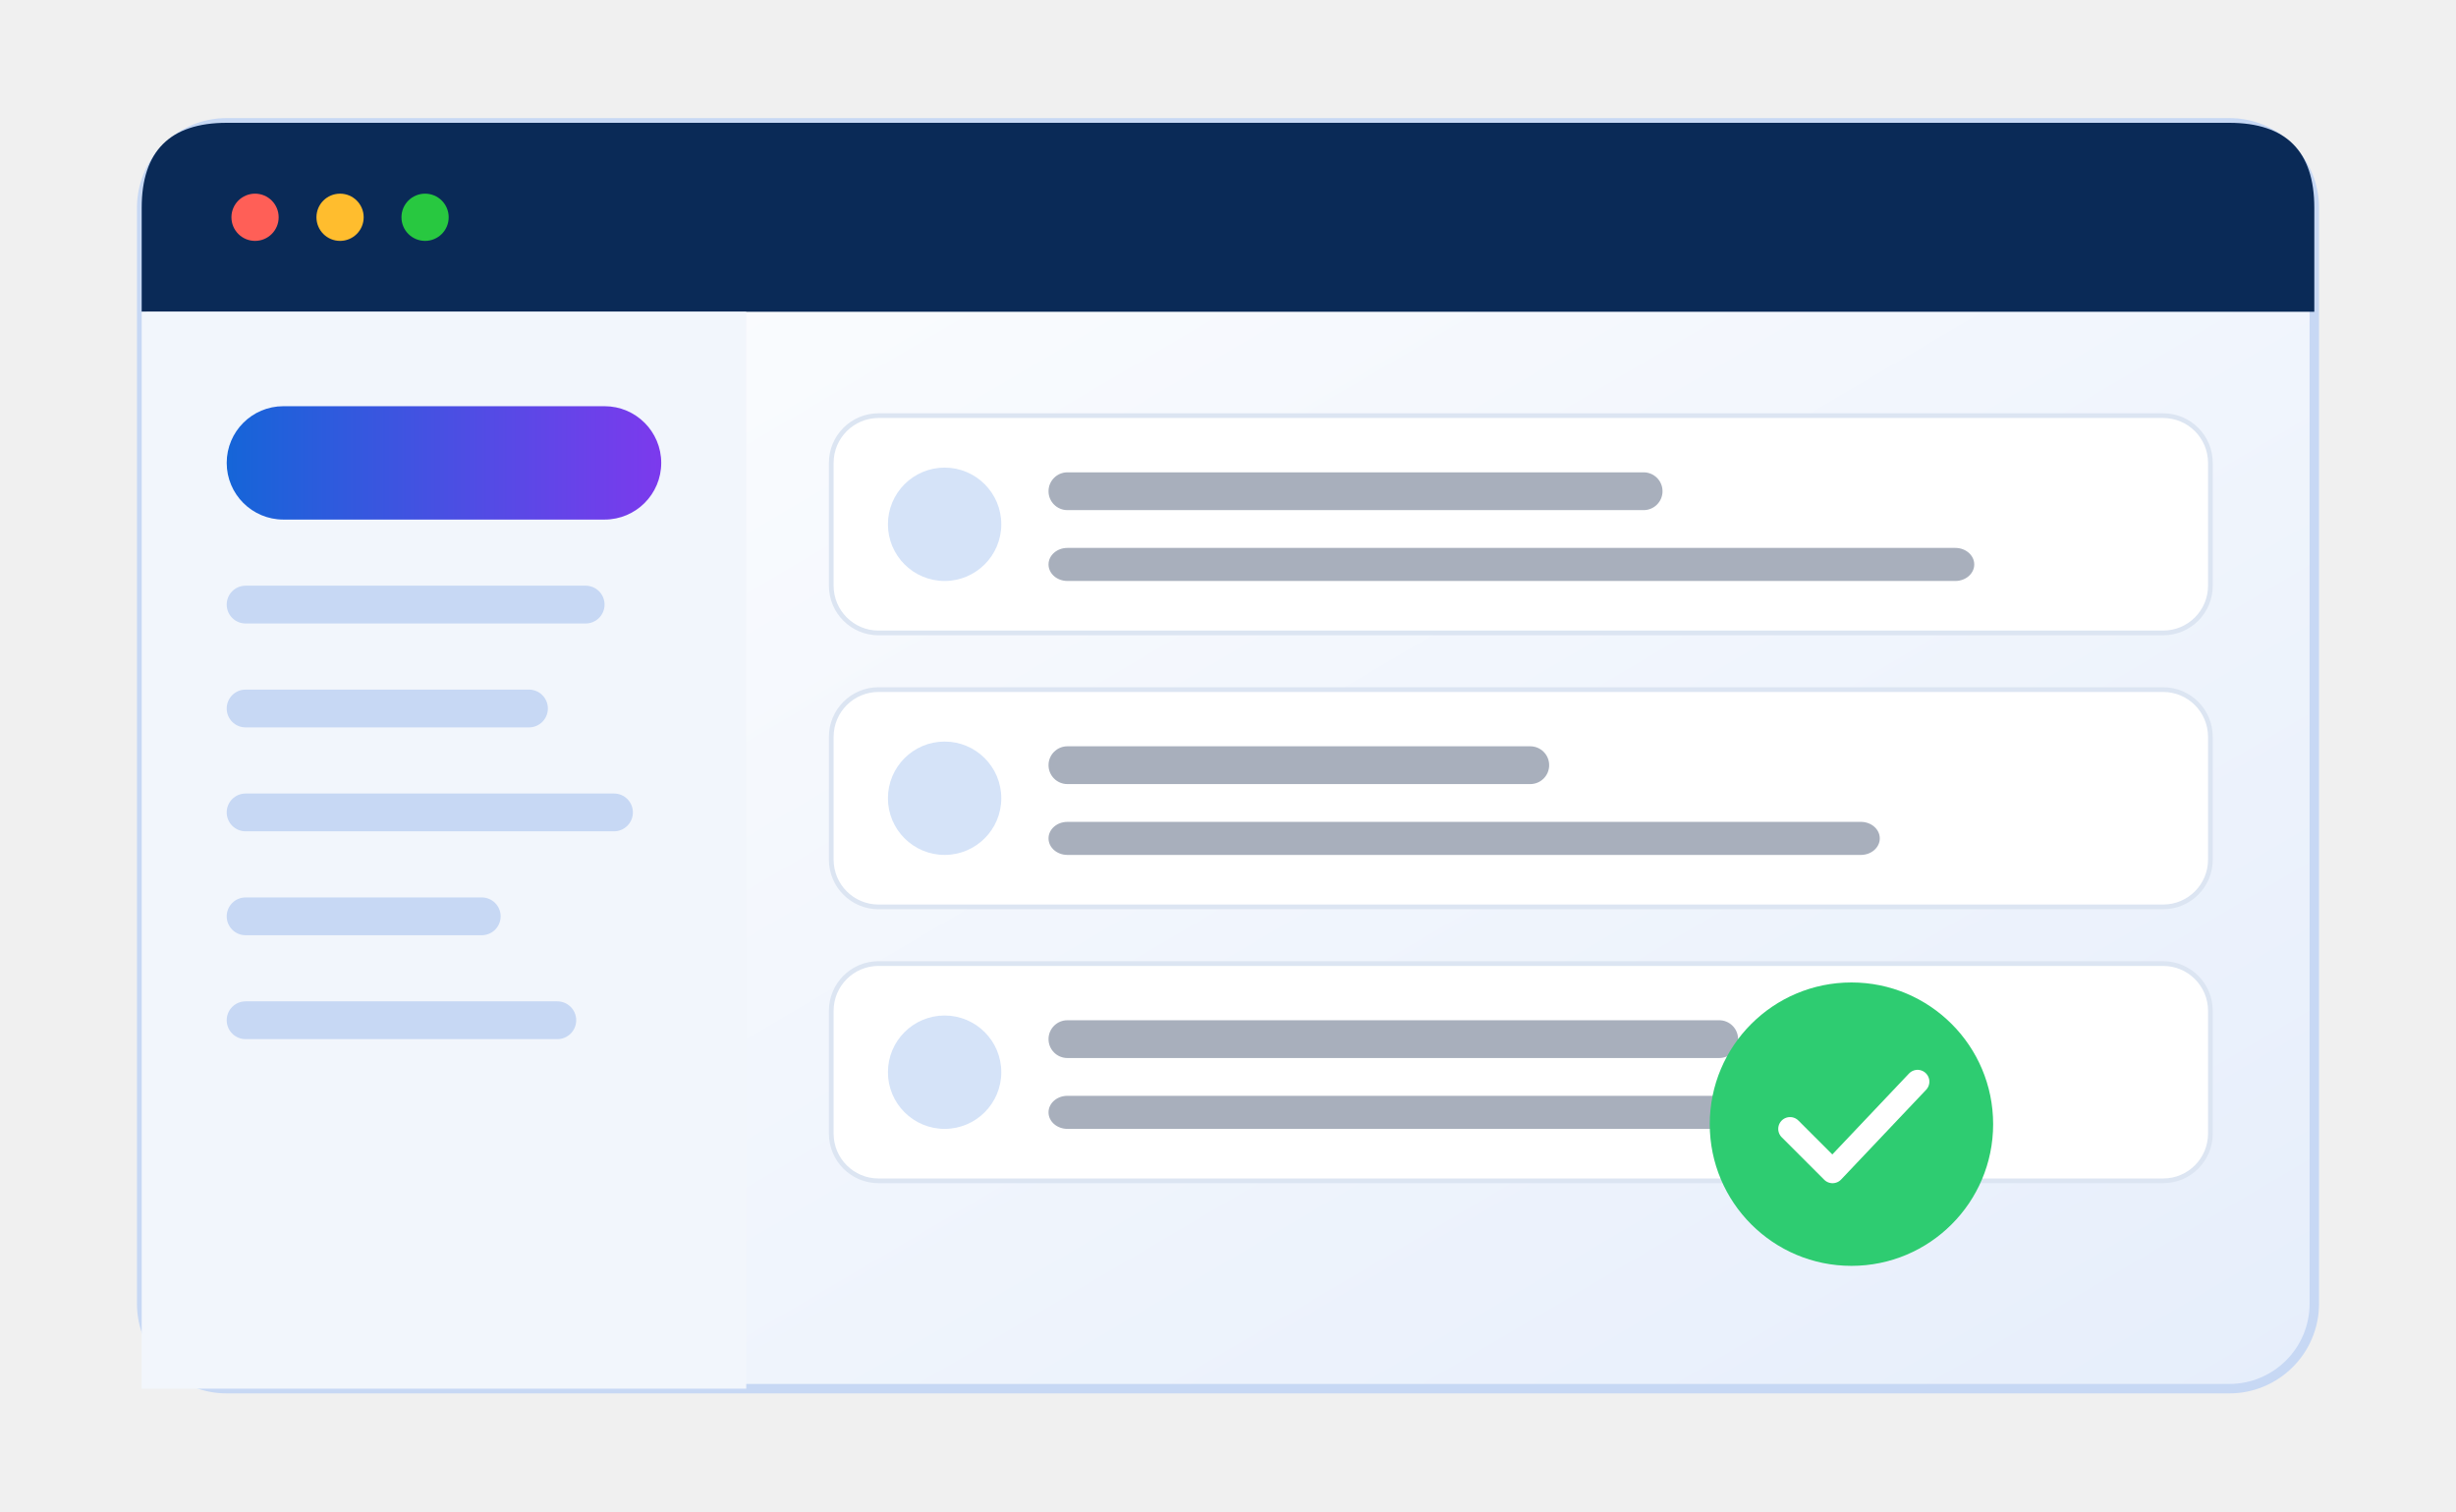
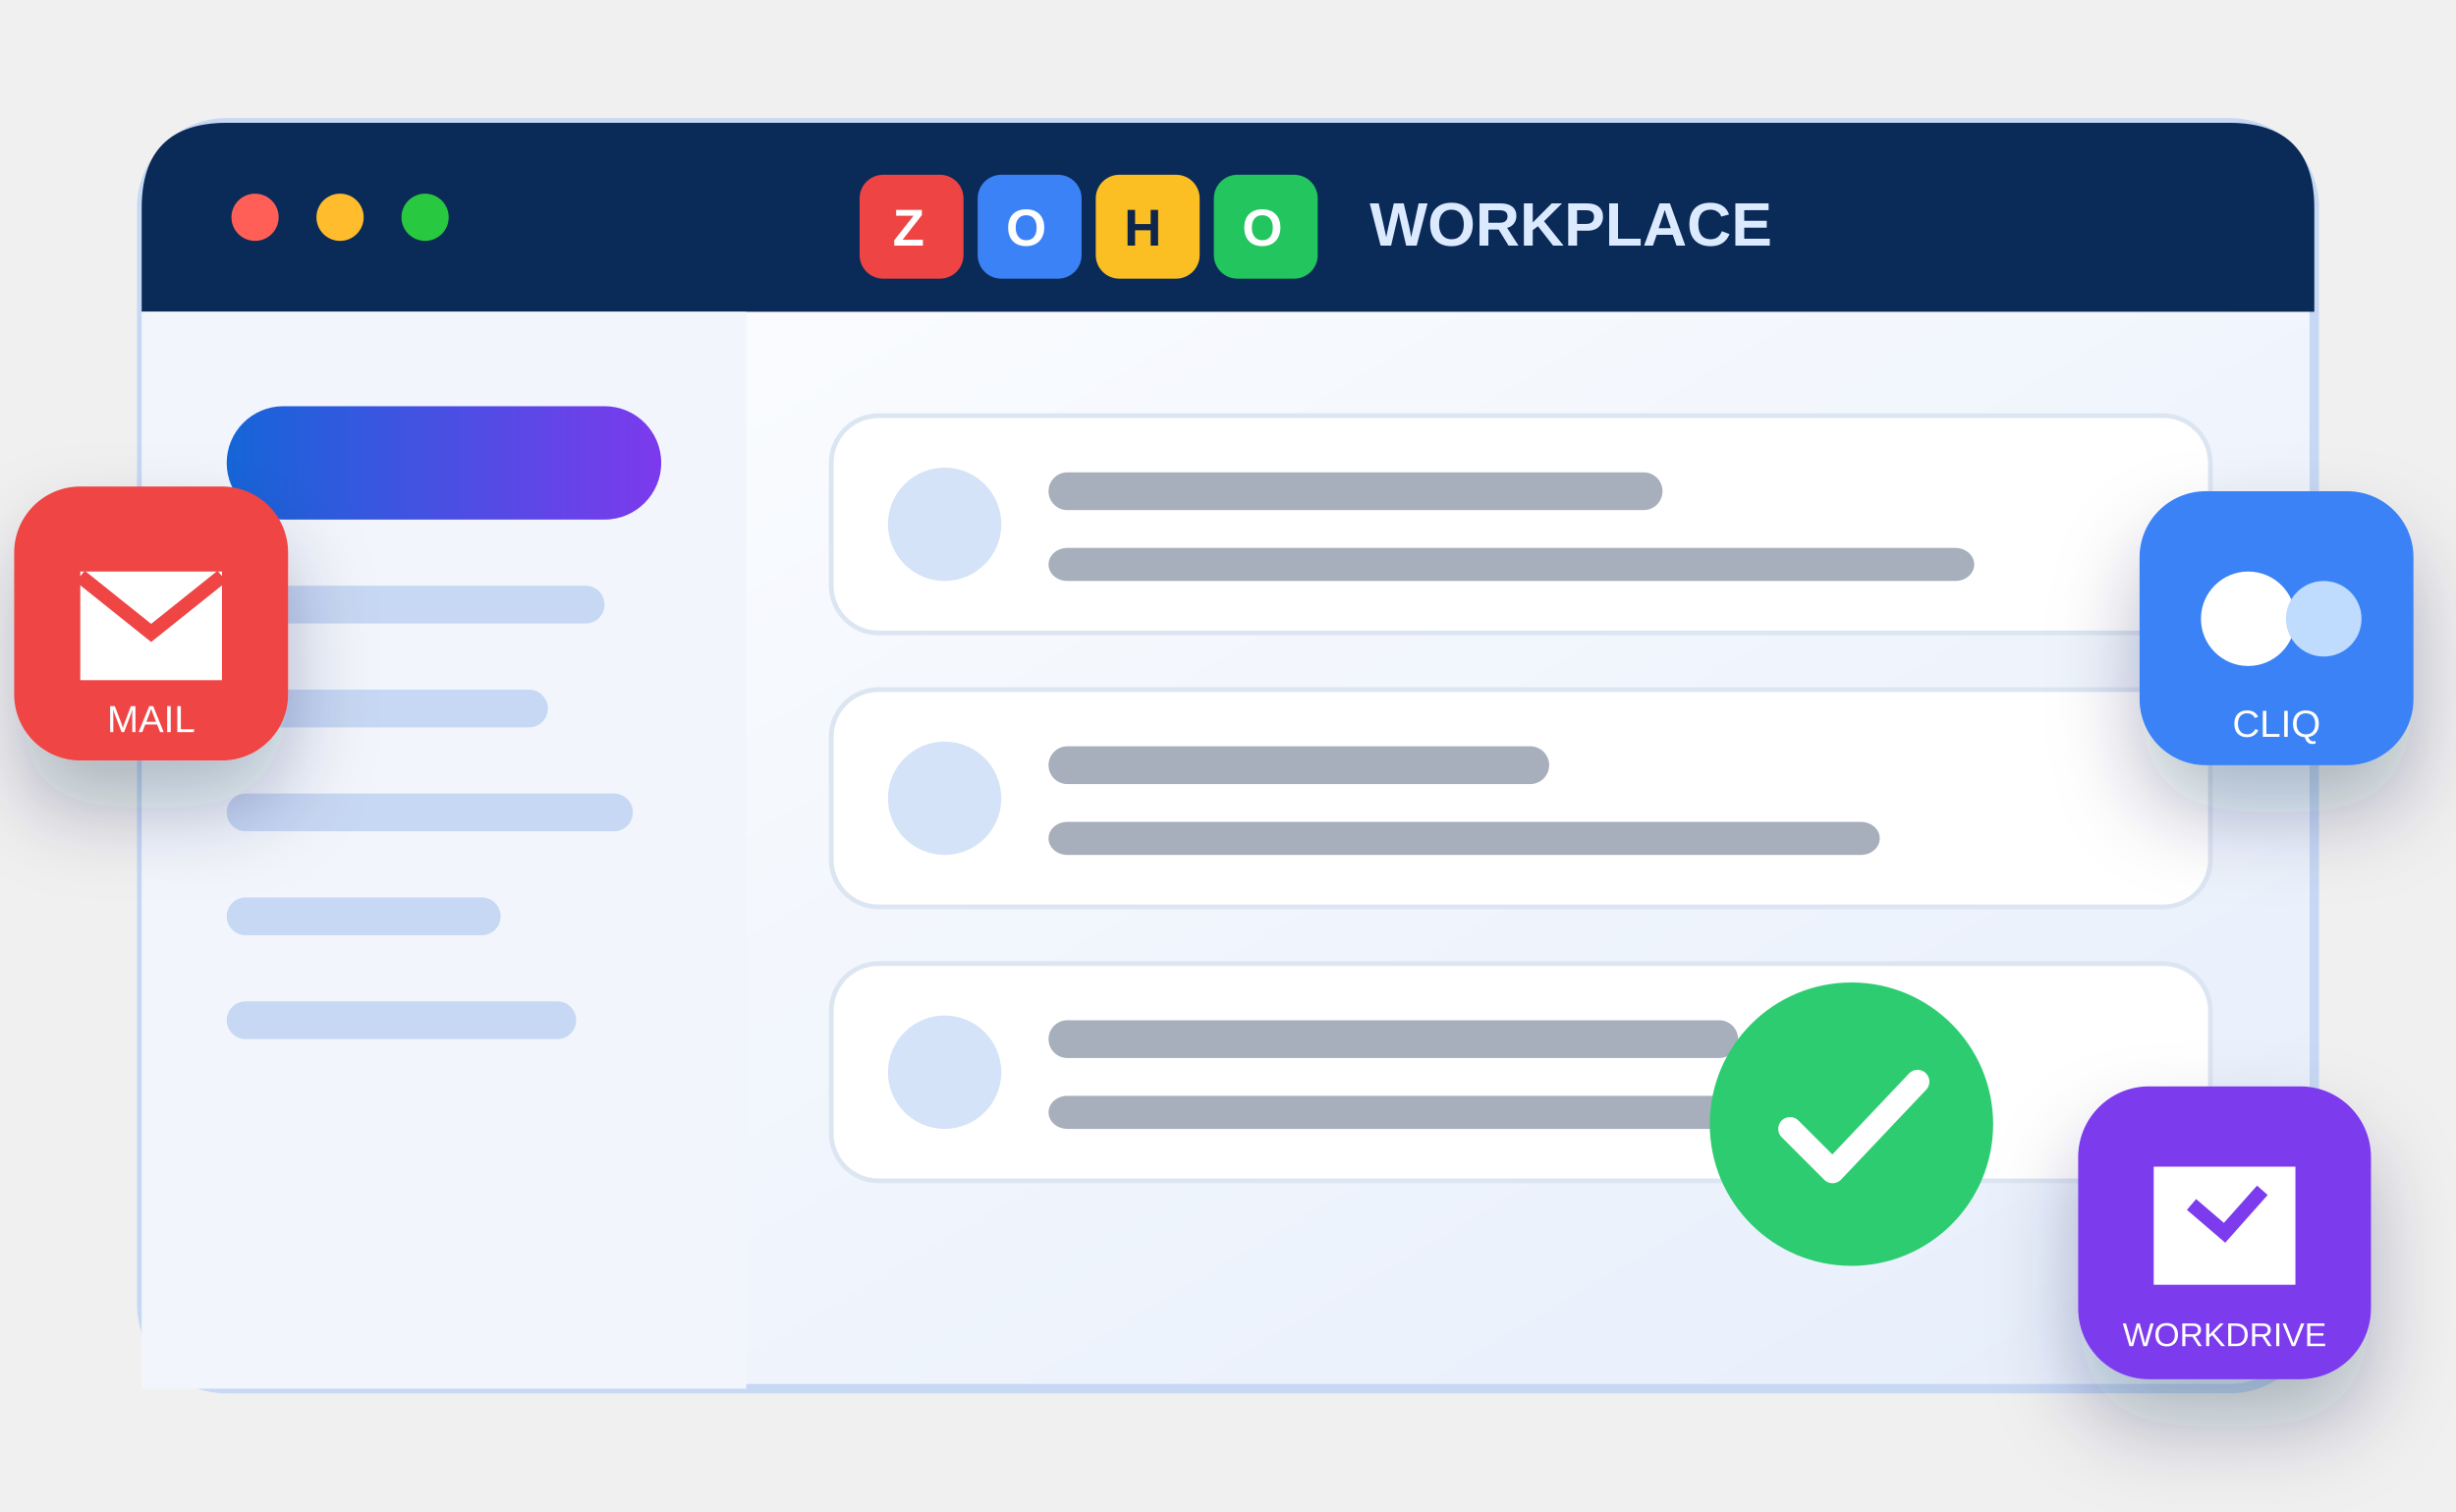
<svg xmlns="http://www.w3.org/2000/svg" viewBox="0 0 520 320" role="img" aria-label="Zoho Workspace inbox illustration">
  <defs>
    <linearGradient id="zw" x1="0" y1="0" x2="1" y2="1">
      <stop stop-color="#fff" />
      <stop offset="1" stop-color="#e6eefb" />
    </linearGradient>
    <linearGradient id="za">
      <stop stop-color="#1565d8" />
      <stop offset="1" stop-color="#7c3aed" />
    </linearGradient>
+     <filter id="shadow" x="-30%" y="-30%" width="160%" height="170%">
+       <feDropShadow dx="0" dy="10" stdDeviation="9" flood-color="#001b42" flood-opacity=".28" />
+     </filter>
  </defs>
  <rect x="30" y="26" width="460" height="268" rx="18" fill="url(#zw)" stroke="#c7d8f4" stroke-width="2" />
  <path d="M30 66V44q0-18 18-18h424q18 0 18 18v22" fill="#0a2a57" />
  <circle cx="54" cy="46" r="5" fill="#ff5f57" />
  <circle cx="72" cy="46" r="5" fill="#ffbd2e" />
  <circle cx="90" cy="46" r="5" fill="#28c840" />
  <rect x="30" y="66" width="128" height="228" fill="#f2f6fc" />
  <rect x="48" y="86" width="92" height="24" rx="12" fill="url(#za)" />
  <g fill="#c7d8f4">
    <rect x="48" y="124" width="80" height="8" rx="4" />
    <rect x="48" y="146" width="68" height="8" rx="4" />
    <rect x="48" y="168" width="86" height="8" rx="4" />
    <rect x="48" y="190" width="58" height="8" rx="4" />
    <rect x="48" y="212" width="74" height="8" rx="4" />
  </g>
  <g fill="#fff" stroke="#dce5f2">
    <rect x="176" y="88" width="292" height="46" rx="10" />
    <rect x="176" y="146" width="292" height="46" rx="10" />
    <rect x="176" y="204" width="292" height="46" rx="10" />
  </g>
  <g fill="#1565d8" opacity=".18">
    <circle cx="200" cy="111" r="12" />
    <circle cx="200" cy="169" r="12" />
    <circle cx="200" cy="227" r="12" />
  </g>
  <g fill="#51607a" opacity=".5">
    <rect x="222" y="100" width="130" height="8" rx="4" />
    <rect x="222" y="116" width="196" height="7" rx="4" />
    <rect x="222" y="158" width="106" height="8" rx="4" />
    <rect x="222" y="174" width="176" height="7" rx="4" />
    <rect x="222" y="216" width="146" height="8" rx="4" />
    <rect x="222" y="232" width="160" height="7" rx="4" />
  </g>
+   <g transform="translate(182 37)" font-family="Arial,sans-serif" font-size="11" font-weight="800">
+     <rect width="22" height="22" rx="5" fill="#ef4444" />
+     <text x="7" y="15" fill="#fff">Z</text>
+     <rect x="25" width="22" height="22" rx="5" fill="#3b82f6" />
+     <text x="31" y="15" fill="#fff">O</text>
+     <rect x="50" width="22" height="22" rx="5" fill="#fbbf24" />
+     <text x="56" y="15" fill="#10254a">H</text>
+     <rect x="75" width="22" height="22" rx="5" fill="#22c55e" />
+     <text x="81" y="15" fill="#fff">O</text>
+     <text x="108" y="15" fill="#dceaff" font-size="13">WORKPLACE</text>
+   </g>
+   <g filter="url(#shadow)">
+     <g transform="translate(3 103)">
+       <rect width="58" height="58" rx="14" fill="#ef4444" />
+       <path d="M14 18h30v23H14z" fill="#fff" />
+       <path d="m14 19 15 12 15-12" fill="none" stroke="#ef4444" stroke-width="3" />
+       <text x="29" y="52" fill="#fff" font-family="Arial" font-size="8" text-anchor="middle">MAIL</text>
+     </g>
+     <g transform="translate(453 104)">
+       <rect width="58" height="58" rx="14" fill="#3b82f6" />
+       <circle cx="23" cy="27" r="10" fill="#fff" />
+       <circle cx="39" cy="27" r="8" fill="#bfdbfe" />
+       <text x="29" y="52" fill="#fff" font-family="Arial" font-size="8" text-anchor="middle">CLIQ</text>
+     </g>
+     <g transform="translate(440 230)">
+       <rect width="62" height="62" rx="15" fill="#7c3aed" />
+       <path d="M16 17h30v25H16z" fill="#fff" />
+       <path d="m24 25 7 6 8-9" fill="none" stroke="#7c3aed" stroke-width="3" />
+       <text x="31" y="55" fill="#fff" font-family="Arial" font-size="7" text-anchor="middle">WORKDRIVE</text>
+     </g>
+   </g>
  <circle cx="392" cy="238" r="30" fill="#2ecc71" />
  <path d="m379 239 9 9 18-19" stroke="#fff" stroke-width="5" fill="none" stroke-linecap="round" stroke-linejoin="round" />
</svg>
